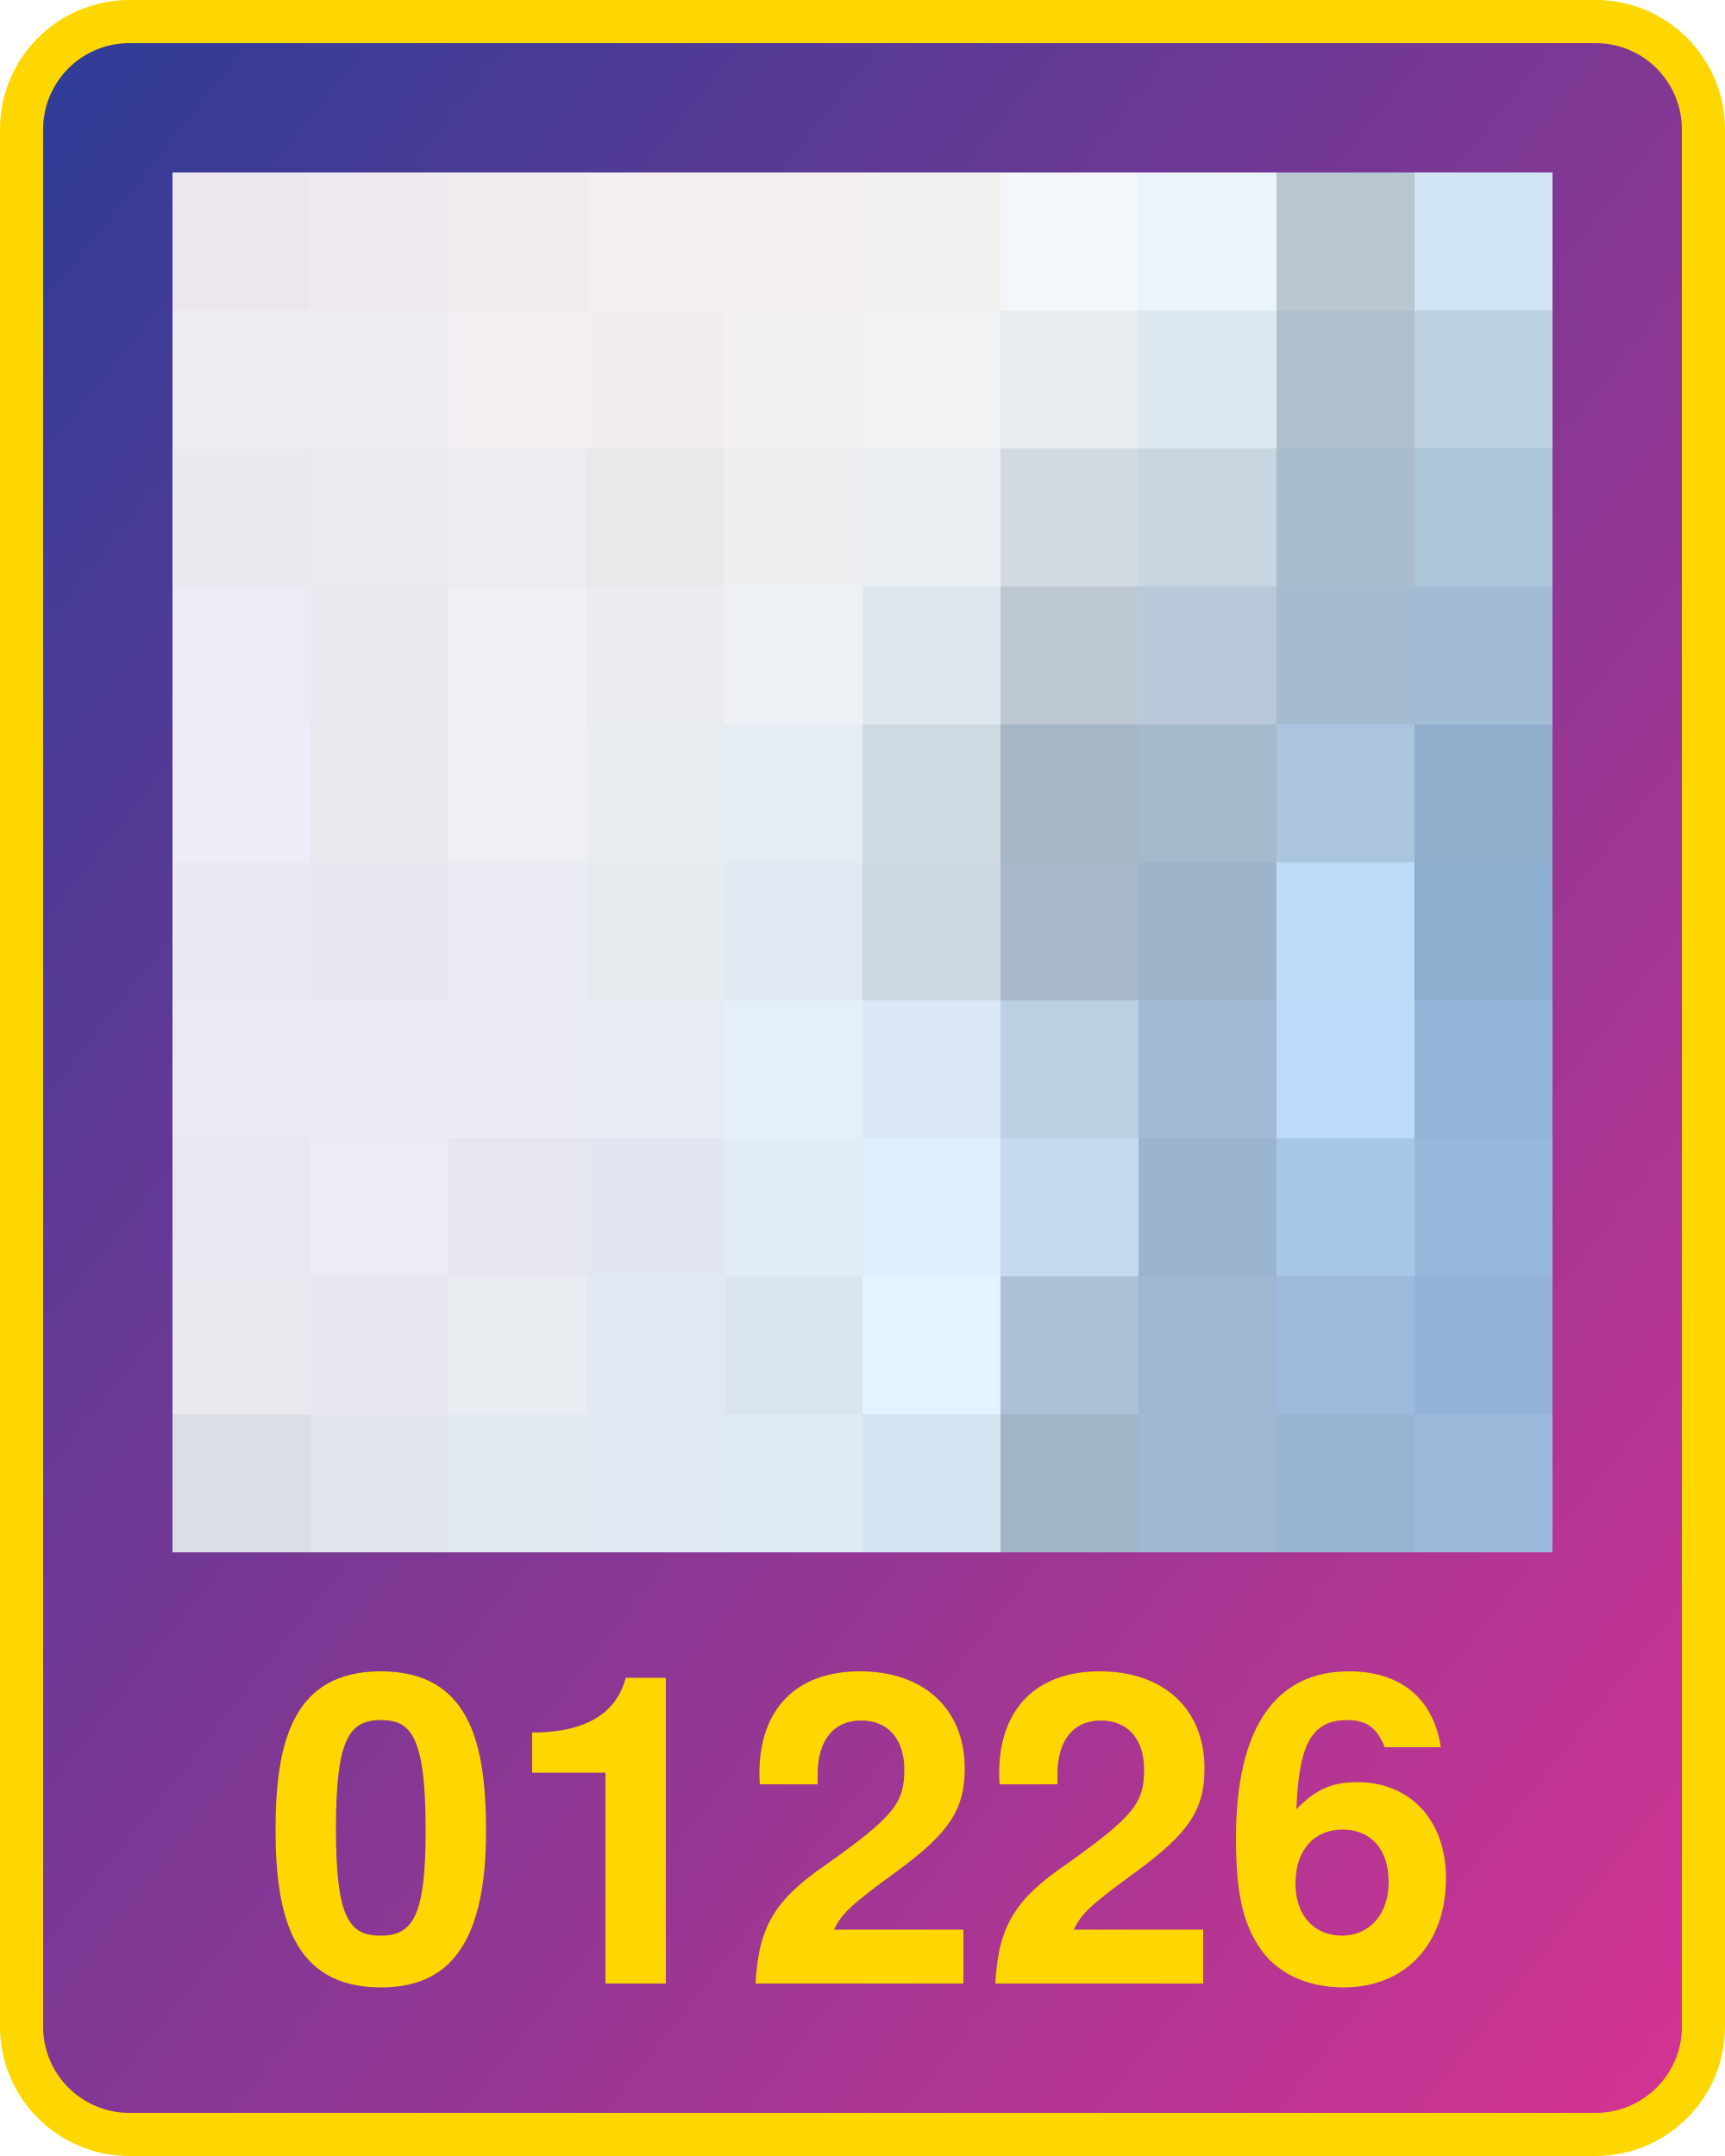
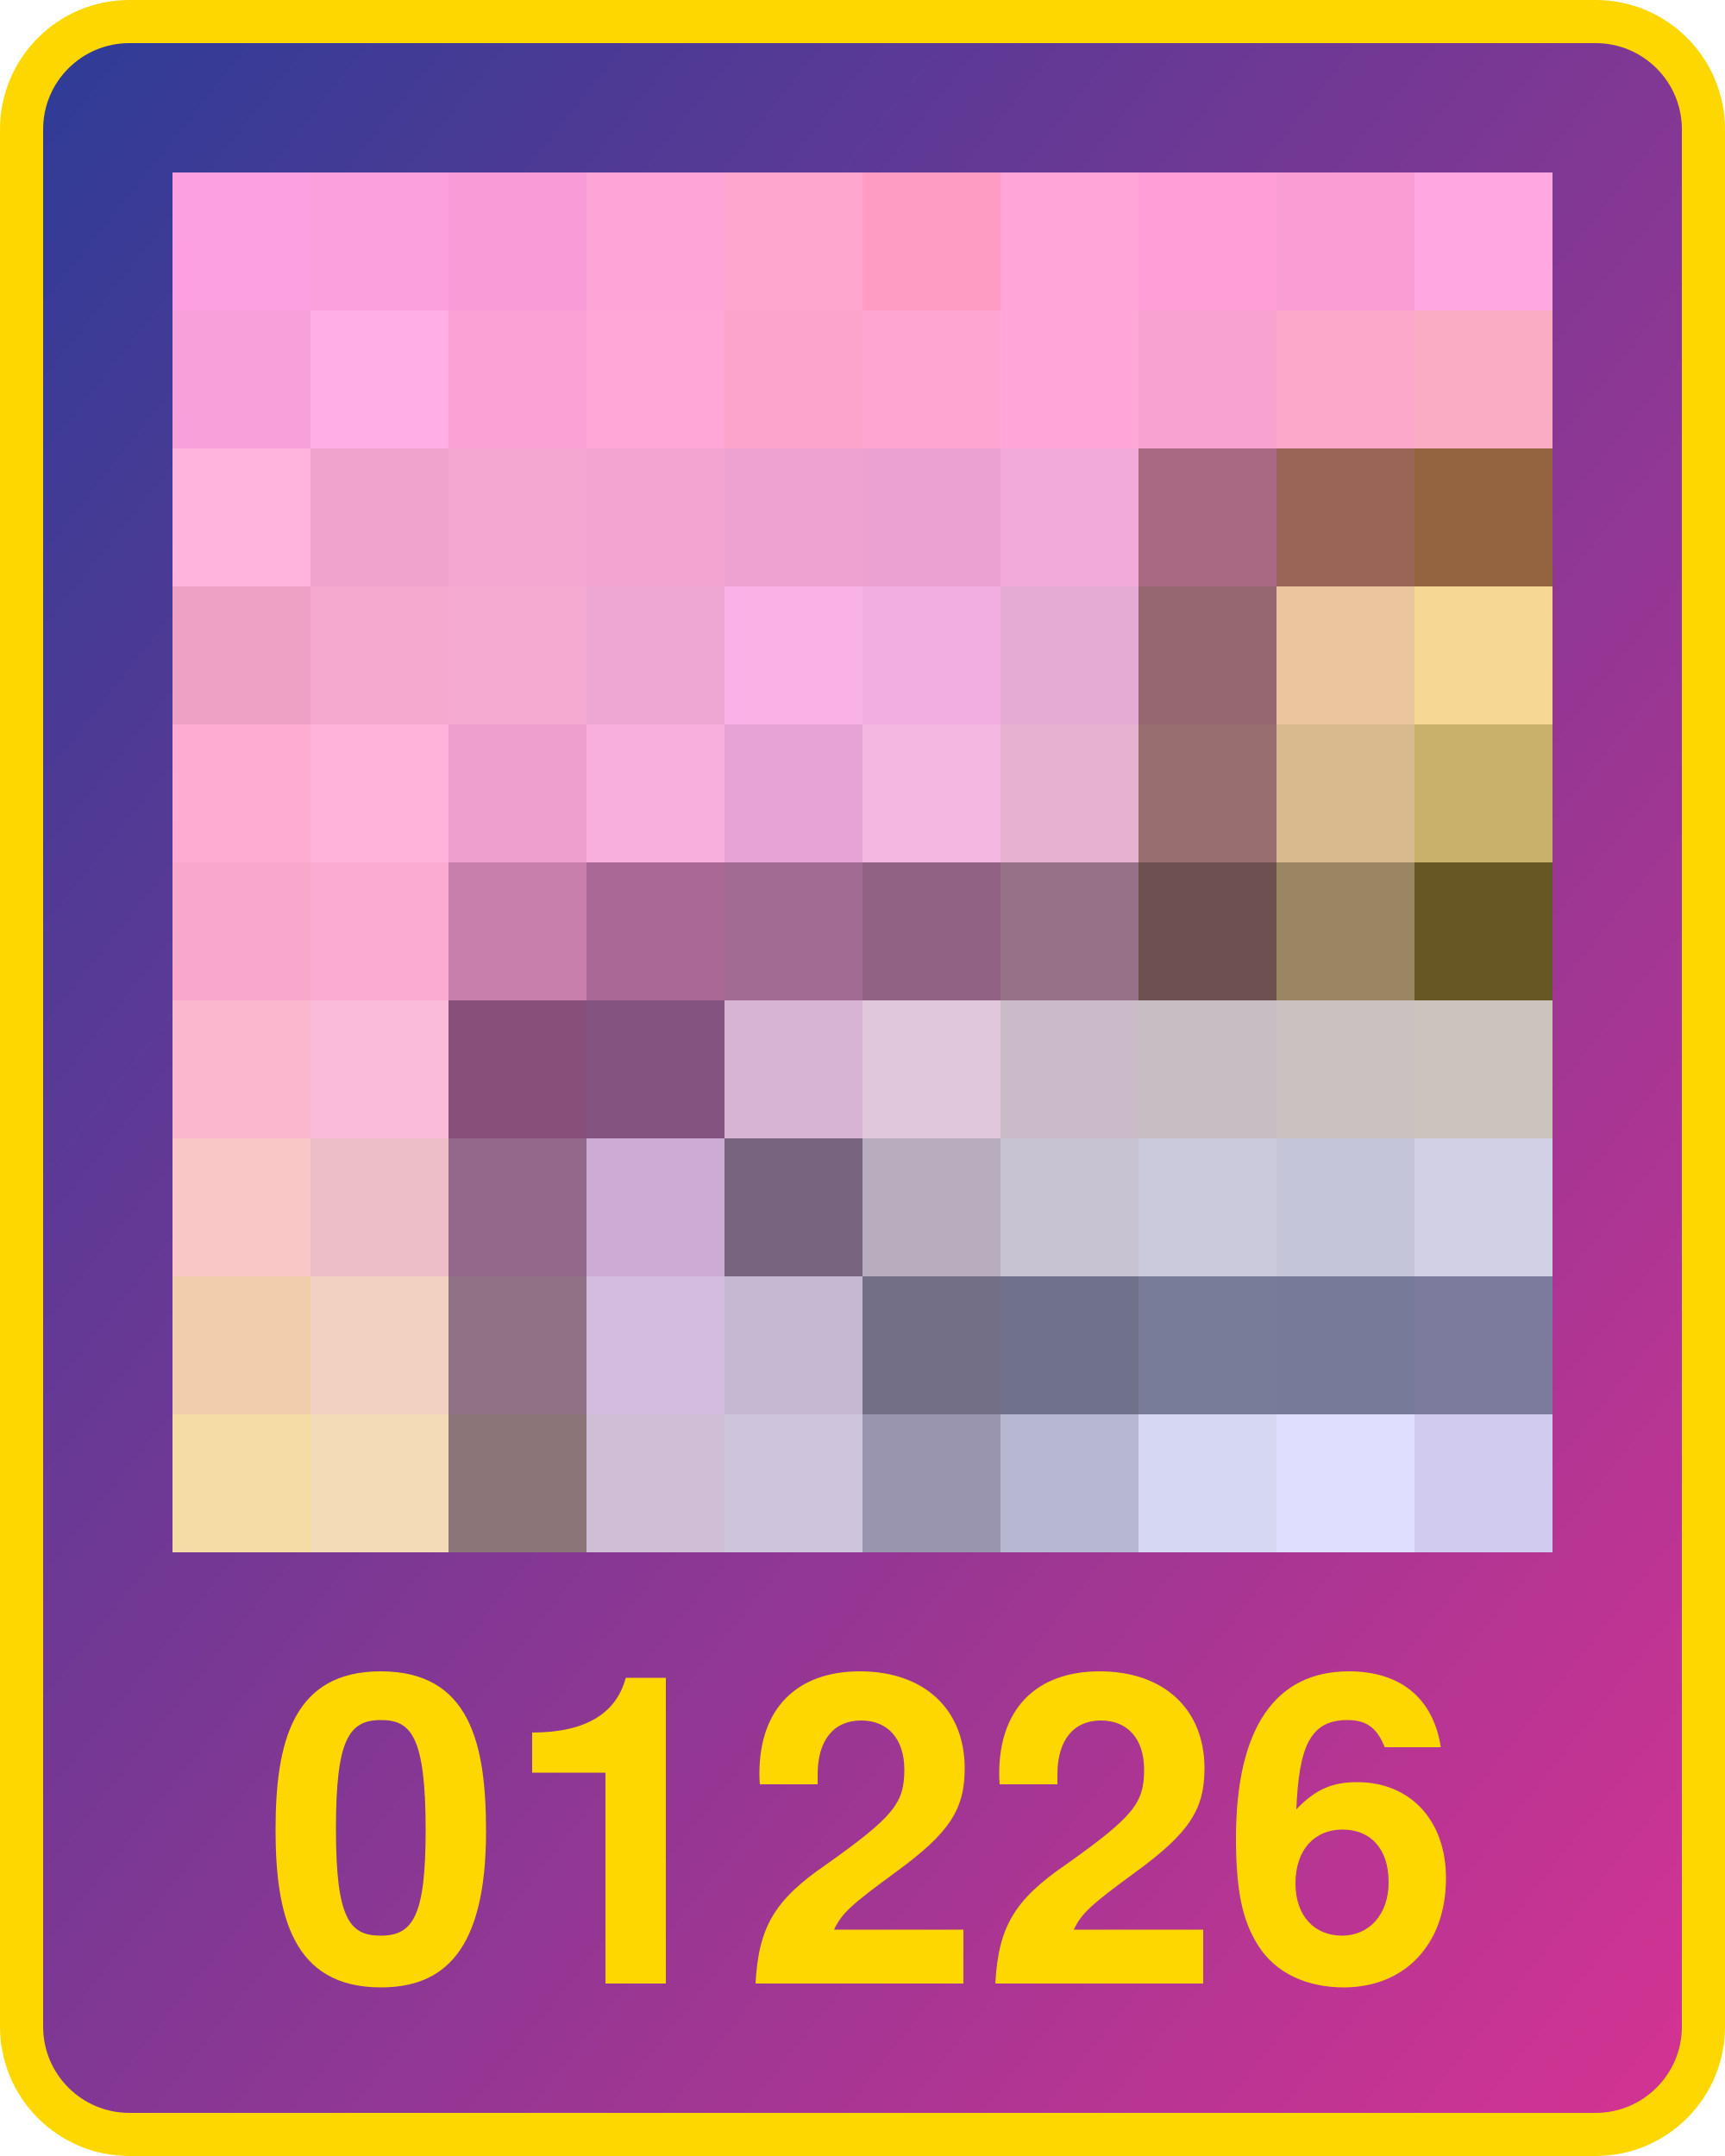
<svg xmlns="http://www.w3.org/2000/svg" width="800" height="1000" version="1.1">
  <defs>
    <linearGradient id="Gradient2" x1="0" x2="1" y1="0" y2="1">
      <stop offset="0%" stop-color="#2d3c96" />
      <stop offset="100%" stop-color="#d53392" />
    </linearGradient>
  </defs>
  <rect x="10" y="10" width="780" height="980" fill="url(#Gradient2)" rx="50" ry="50" stroke="#ffd700" stroke-width="20" />
  <text x="400" y="920" width="780" text-anchor="middle" style="font: bold 200px 'Helvetica Neue'; fill: #ffd700">01226</text>
  <g transform="translate(80 80) scale(64)">
-     <rect x="0" y="0" width="1" height="1" fill="#ECE7EE" />
-     <rect x="1" y="0" width="1" height="1" fill="#EFEAF0" />
-     <rect x="2" y="0" width="1" height="1" fill="#F0ECED" />
-     <rect x="3" y="0" width="1" height="1" fill="#F3EFEE" />
-     <rect x="4" y="0" width="1" height="1" fill="#F3EFEE" />
-     <rect x="5" y="0" width="1" height="1" fill="#F1F1EF" />
-     <rect x="6" y="0" width="1" height="1" fill="#F3F7FA" />
-     <rect x="7" y="0" width="1" height="1" fill="#EBF4F9" />
-     <rect x="8" y="0" width="1" height="1" fill="#B8C6D1" />
-     <rect x="9" y="0" width="1" height="1" fill="#D2E5F4" />
-     <rect x="0" y="1" width="1" height="1" fill="#EEEBF2" />
-     <rect x="1" y="1" width="1" height="1" fill="#F0EEF3" />
-     <rect x="2" y="1" width="1" height="1" fill="#F3EEF2" />
-     <rect x="3" y="1" width="1" height="1" fill="#F2EEEF" />
-     <rect x="4" y="1" width="1" height="1" fill="#F2F0F1" />
-     <rect x="5" y="1" width="1" height="1" fill="#F2F2F4" />
-     <rect x="6" y="1" width="1" height="1" fill="#E7ECF0" />
-     <rect x="7" y="1" width="1" height="1" fill="#DDE7F0" />
-     <rect x="8" y="1" width="1" height="1" fill="#B0C0CD" />
-     <rect x="9" y="1" width="1" height="1" fill="#BCD1E2" />
-     <rect x="0" y="2" width="1" height="1" fill="#EBE8EF" />
-     <rect x="1" y="2" width="1" height="1" fill="#ECE9F0" />
-     <rect x="2" y="2" width="1" height="1" fill="#EEECF1" />
-     <rect x="3" y="2" width="1" height="1" fill="#EAE8EB" />
-     <rect x="4" y="2" width="1" height="1" fill="#EFEFF1" />
-     <rect x="5" y="2" width="1" height="1" fill="#EBEEF3" />
-     <rect x="6" y="2" width="1" height="1" fill="#D2D9E1" />
-     <rect x="7" y="2" width="1" height="1" fill="#C8D6E1" />
-     <rect x="8" y="2" width="1" height="1" fill="#AABDCC" />
-     <rect x="9" y="2" width="1" height="1" fill="#ACC5D9" />
-     <rect x="0" y="3" width="1" height="1" fill="#EEEBF4" />
-     <rect x="1" y="3" width="1" height="1" fill="#EAE9EF" />
-     <rect x="2" y="3" width="1" height="1" fill="#F0EFF4" />
-     <rect x="3" y="3" width="1" height="1" fill="#EBECF0" />
-     <rect x="4" y="3" width="1" height="1" fill="#EDF0F5" />
-     <rect x="5" y="3" width="1" height="1" fill="#E0E7EF" />
-     <rect x="6" y="3" width="1" height="1" fill="#BEC8D2" />
-     <rect x="7" y="3" width="1" height="1" fill="#B9C9D9" />
-     <rect x="8" y="3" width="1" height="1" fill="#A5BBD0" />
-     <rect x="9" y="3" width="1" height="1" fill="#A2BCD5" />
-     <rect x="0" y="4" width="1" height="1" fill="#EFECF7" />
-     <rect x="1" y="4" width="1" height="1" fill="#E9E8ED" />
-     <rect x="2" y="4" width="1" height="1" fill="#EFF0F5" />
-     <rect x="3" y="4" width="1" height="1" fill="#E9EDF0" />
-     <rect x="4" y="4" width="1" height="1" fill="#E5ECF2" />
-     <rect x="5" y="4" width="1" height="1" fill="#CFD9E2" />
-     <rect x="6" y="4" width="1" height="1" fill="#A6B6C5" />
-     <rect x="7" y="4" width="1" height="1" fill="#A5BACD" />
-     <rect x="8" y="4" width="1" height="1" fill="#ABC5DE" />
-     <rect x="9" y="4" width="1" height="1" fill="#91AECC" />
-     <rect x="0" y="5" width="1" height="1" fill="#EBE8F1" />
-     <rect x="1" y="5" width="1" height="1" fill="#E7E6EE" />
-     <rect x="2" y="5" width="1" height="1" fill="#EBEBF3" />
-     <rect x="3" y="5" width="1" height="1" fill="#E6EBEF" />
-     <rect x="4" y="5" width="1" height="1" fill="#E0E9F2" />
-     <rect x="5" y="5" width="1" height="1" fill="#CBD7E3" />
-     <rect x="6" y="5" width="1" height="1" fill="#A8B9CB" />
-     <rect x="7" y="5" width="1" height="1" fill="#9EB4CB" />
-     <rect x="8" y="5" width="1" height="1" fill="#BEDCF8" />
-     <rect x="9" y="5" width="1" height="1" fill="#8DAECF" />
-     <rect x="0" y="6" width="1" height="1" fill="#ECE9F2" />
-     <rect x="1" y="6" width="1" height="1" fill="#ECEAF5" />
-     <rect x="2" y="6" width="1" height="1" fill="#EBEBF3" />
-     <rect x="3" y="6" width="1" height="1" fill="#E7EBF4" />
-     <rect x="4" y="6" width="1" height="1" fill="#E5EFF9" />
-     <rect x="5" y="6" width="1" height="1" fill="#DAE7F7" />
-     <rect x="6" y="6" width="1" height="1" fill="#BDCFE3" />
-     <rect x="7" y="6" width="1" height="1" fill="#A2BAD4" />
-     <rect x="8" y="6" width="1" height="1" fill="#BEDBFB" />
-     <rect x="9" y="6" width="1" height="1" fill="#94B4DA" />
-     <rect x="0" y="7" width="1" height="1" fill="#E8E8F0" />
-     <rect x="1" y="7" width="1" height="1" fill="#EDECF4" />
-     <rect x="2" y="7" width="1" height="1" fill="#E6E6EE" />
-     <rect x="3" y="7" width="1" height="1" fill="#E2E6F1" />
-     <rect x="4" y="7" width="1" height="1" fill="#E2ECF8" />
-     <rect x="5" y="7" width="1" height="1" fill="#DEEEFD" />
-     <rect x="6" y="7" width="1" height="1" fill="#C5DAEF" />
-     <rect x="7" y="7" width="1" height="1" fill="#9BB5CE" />
-     <rect x="8" y="7" width="1" height="1" fill="#A8C7E6" />
-     <rect x="9" y="7" width="1" height="1" fill="#97B7DD" />
-     <rect x="0" y="8" width="1" height="1" fill="#E9E8EE" />
-     <rect x="1" y="8" width="1" height="1" fill="#E8E7EF" />
-     <rect x="2" y="8" width="1" height="1" fill="#E9ECF1" />
-     <rect x="3" y="8" width="1" height="1" fill="#E2E9F3" />
-     <rect x="4" y="8" width="1" height="1" fill="#DBE5F1" />
-     <rect x="5" y="8" width="1" height="1" fill="#E3F3FF" />
-     <rect x="6" y="8" width="1" height="1" fill="#ACC1D6" />
-     <rect x="7" y="8" width="1" height="1" fill="#9FB7D1" />
-     <rect x="8" y="8" width="1" height="1" fill="#9DBADC" />
-     <rect x="9" y="8" width="1" height="1" fill="#95B3D9" />
-     <rect x="0" y="9" width="1" height="1" fill="#DBDEE5" />
-     <rect x="1" y="9" width="1" height="1" fill="#E2E5EE" />
-     <rect x="2" y="9" width="1" height="1" fill="#E2E9F1" />
-     <rect x="3" y="9" width="1" height="1" fill="#E1E9F3" />
-     <rect x="4" y="9" width="1" height="1" fill="#DEEAF6" />
-     <rect x="5" y="9" width="1" height="1" fill="#D3E3F0" />
-     <rect x="6" y="9" width="1" height="1" fill="#A0B5C8" />
-     <rect x="7" y="9" width="1" height="1" fill="#A0B8D2" />
-     <rect x="8" y="9" width="1" height="1" fill="#99B4D2" />
-     <rect x="9" y="9" width="1" height="1" fill="#9BB8DA" />
+     <rect x="0" y="0" width="1" height="1" fill="#FCA0E1" />
+     <rect x="1" y="0" width="1" height="1" fill="#FBA0DD" />
+     <rect x="2" y="0" width="1" height="1" fill="#F99BD7" />
+     <rect x="3" y="0" width="1" height="1" fill="#FDA5D7" />
+     <rect x="4" y="0" width="1" height="1" fill="#FEA6CE" />
+     <rect x="5" y="0" width="1" height="1" fill="#FE9CC3" />
+     <rect x="6" y="0" width="1" height="1" fill="#FFA5D8" />
+     <rect x="7" y="0" width="1" height="1" fill="#FF9ED7" />
+     <rect x="8" y="0" width="1" height="1" fill="#FA9DD4" />
+     <rect x="9" y="0" width="1" height="1" fill="#FFA7E1" />
+     <rect x="0" y="1" width="1" height="1" fill="#F8A0DA" />
+     <rect x="1" y="1" width="1" height="1" fill="#FFAEE6" />
+     <rect x="2" y="1" width="1" height="1" fill="#FAA2D5" />
+     <rect x="3" y="1" width="1" height="1" fill="#FFA7D7" />
+     <rect x="4" y="1" width="1" height="1" fill="#FCA4CC" />
+     <rect x="5" y="1" width="1" height="1" fill="#FEA5D1" />
+     <rect x="6" y="1" width="1" height="1" fill="#FFA7D9" />
+     <rect x="7" y="1" width="1" height="1" fill="#F8A2D1" />
+     <rect x="8" y="1" width="1" height="1" fill="#FCA8CA" />
+     <rect x="9" y="1" width="1" height="1" fill="#FAACC4" />
+     <rect x="0" y="2" width="1" height="1" fill="#FFB4DD" />
+     <rect x="1" y="2" width="1" height="1" fill="#F0A3CD" />
+     <rect x="2" y="2" width="1" height="1" fill="#F4A7D1" />
+     <rect x="3" y="2" width="1" height="1" fill="#F3A4D1" />
+     <rect x="4" y="2" width="1" height="1" fill="#EEA2D1" />
+     <rect x="5" y="2" width="1" height="1" fill="#EBA1D2" />
+     <rect x="6" y="2" width="1" height="1" fill="#F2AADA" />
+     <rect x="7" y="2" width="1" height="1" fill="#A96983" />
+     <rect x="8" y="2" width="1" height="1" fill="#9A6557" />
+     <rect x="9" y="2" width="1" height="1" fill="#946440" />
+     <rect x="0" y="3" width="1" height="1" fill="#EEA1C5" />
+     <rect x="1" y="3" width="1" height="1" fill="#F5A9CF" />
+     <rect x="2" y="3" width="1" height="1" fill="#F5AAD1" />
+     <rect x="3" y="3" width="1" height="1" fill="#EEA7D3" />
+     <rect x="4" y="3" width="1" height="1" fill="#F8B2E6" />
+     <rect x="5" y="3" width="1" height="1" fill="#F2AEE1" />
+     <rect x="6" y="3" width="1" height="1" fill="#E5ABD4" />
+     <rect x="7" y="3" width="1" height="1" fill="#966771" />
+     <rect x="8" y="3" width="1" height="1" fill="#EBC59E" />
+     <rect x="9" y="3" width="1" height="1" fill="#F6D794" />
+     <rect x="0" y="4" width="1" height="1" fill="#FEACD2" />
+     <rect x="1" y="4" width="1" height="1" fill="#FFB3DA" />
+     <rect x="2" y="4" width="1" height="1" fill="#EE9FCE" />
+     <rect x="3" y="4" width="1" height="1" fill="#F8AFDD" />
+     <rect x="4" y="4" width="1" height="1" fill="#E7A3D4" />
+     <rect x="5" y="4" width="1" height="1" fill="#F4B7E1" />
+     <rect x="6" y="4" width="1" height="1" fill="#E7B1D1" />
+     <rect x="7" y="4" width="1" height="1" fill="#986E70" />
+     <rect x="8" y="4" width="1" height="1" fill="#D9BA8E" />
+     <rect x="9" y="4" width="1" height="1" fill="#C9B16B" />
+     <rect x="0" y="5" width="1" height="1" fill="#F9A7CB" />
+     <rect x="1" y="5" width="1" height="1" fill="#FBABD2" />
+     <rect x="2" y="5" width="1" height="1" fill="#C87FAC" />
+     <rect x="3" y="5" width="1" height="1" fill="#AA6896" />
+     <rect x="4" y="5" width="1" height="1" fill="#A26B93" />
+     <rect x="5" y="5" width="1" height="1" fill="#916284" />
+     <rect x="6" y="5" width="1" height="1" fill="#977188" />
+     <rect x="7" y="5" width="1" height="1" fill="#6E5050" />
+     <rect x="8" y="5" width="1" height="1" fill="#9A8663" />
+     <rect x="9" y="5" width="1" height="1" fill="#675724" />
+     <rect x="0" y="6" width="1" height="1" fill="#F9B8CE" />
+     <rect x="1" y="6" width="1" height="1" fill="#FABBD8" />
+     <rect x="2" y="6" width="1" height="1" fill="#884F7A" />
+     <rect x="3" y="6" width="1" height="1" fill="#845380" />
+     <rect x="4" y="6" width="1" height="1" fill="#D7B4D4" />
+     <rect x="5" y="6" width="1" height="1" fill="#E0C7DC" />
+     <rect x="6" y="6" width="1" height="1" fill="#CBBBC8" />
+     <rect x="7" y="6" width="1" height="1" fill="#C8BDC3" />
+     <rect x="8" y="6" width="1" height="1" fill="#CAC2C0" />
+     <rect x="9" y="6" width="1" height="1" fill="#CBC4BC" />
+     <rect x="0" y="7" width="1" height="1" fill="#F9C7C6" />
+     <rect x="1" y="7" width="1" height="1" fill="#EDBEC8" />
+     <rect x="2" y="7" width="1" height="1" fill="#94688B" />
+     <rect x="3" y="7" width="1" height="1" fill="#CCACD5" />
+     <rect x="4" y="7" width="1" height="1" fill="#78647F" />
+     <rect x="5" y="7" width="1" height="1" fill="#B8ADBE" />
+     <rect x="6" y="7" width="1" height="1" fill="#C7C3D2" />
+     <rect x="7" y="7" width="1" height="1" fill="#CBCADC" />
+     <rect x="8" y="7" width="1" height="1" fill="#C4C5D9" />
+     <rect x="9" y="7" width="1" height="1" fill="#D2D0E5" />
+     <rect x="0" y="8" width="1" height="1" fill="#F1CDAB" />
+     <rect x="1" y="8" width="1" height="1" fill="#F2D1C2" />
+     <rect x="2" y="8" width="1" height="1" fill="#917186" />
+     <rect x="3" y="8" width="1" height="1" fill="#D4BCDE" />
+     <rect x="4" y="8" width="1" height="1" fill="#C5B8D2" />
+     <rect x="5" y="8" width="1" height="1" fill="#736F86" />
+     <rect x="6" y="8" width="1" height="1" fill="#70728B" />
+     <rect x="7" y="8" width="1" height="1" fill="#787C99" />
+     <rect x="8" y="8" width="1" height="1" fill="#777A99" />
+     <rect x="9" y="8" width="1" height="1" fill="#7C7B9D" />
+     <rect x="0" y="9" width="1" height="1" fill="#F5DCA4" />
+     <rect x="1" y="9" width="1" height="1" fill="#F3DBB7" />
+     <rect x="2" y="9" width="1" height="1" fill="#8B7578" />
+     <rect x="3" y="9" width="1" height="1" fill="#D0BED6" />
+     <rect x="4" y="9" width="1" height="1" fill="#CEC4DC" />
+     <rect x="5" y="9" width="1" height="1" fill="#9995AE" />
+     <rect x="6" y="9" width="1" height="1" fill="#B7B7D1" />
+     <rect x="7" y="9" width="1" height="1" fill="#D6D7F3" />
+     <rect x="8" y="9" width="1" height="1" fill="#DFDEFE" />
+     <rect x="9" y="9" width="1" height="1" fill="#D1CBEF" />
  </g>
</svg>
